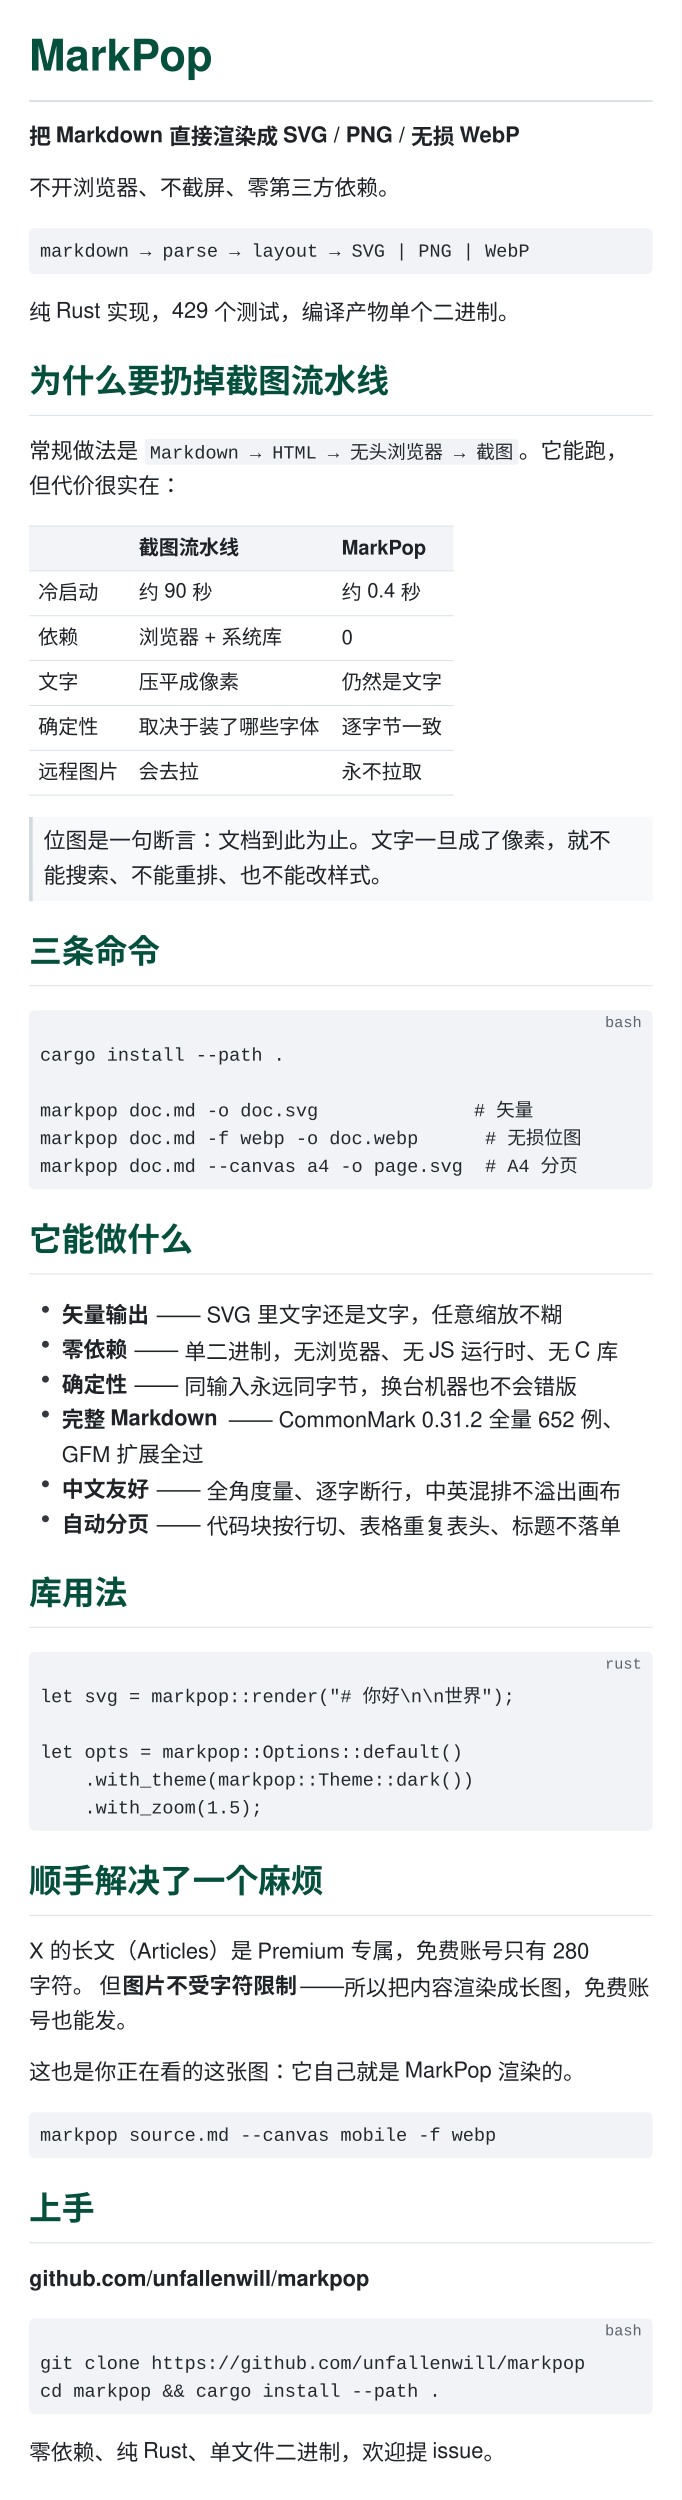
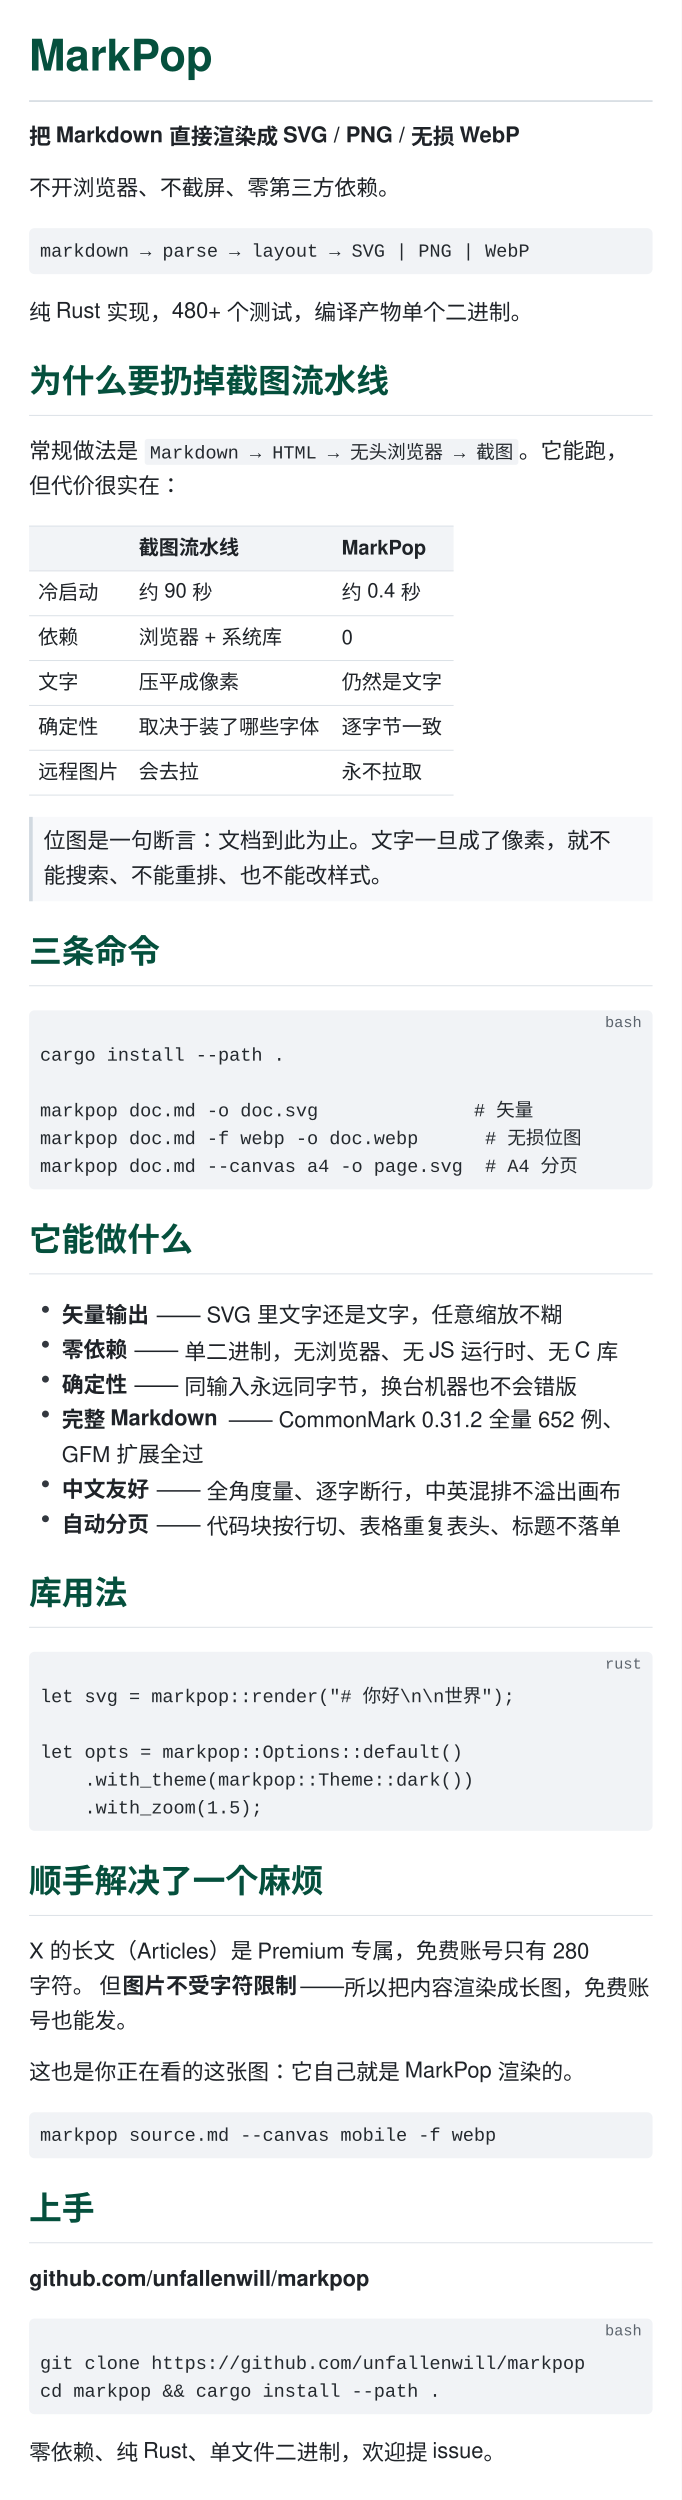
<svg xmlns="http://www.w3.org/2000/svg" role="img" width="750" height="2750.57" viewBox="0 0 750 2750.57" font-family="Segoe UI, -apple-system, Helvetica, Arial, PingFang SC, Hiragino Sans GB, Microsoft YaHei, sans-serif">
  <rect x="0" y="0" width="750" height="2750.57" fill="#ffffff" />
  <text x="32" y="77.6" font-size="48" fill="#05503d" xml:space="preserve" font-weight="bold">MarkPop</text>
  <line x1="32" y1="111.2" x2="718" y2="111.2" stroke="#d8dee4" stroke-width="2" />
  <text x="32" y="158.6" font-size="24" fill="#1f2328" xml:space="preserve" font-weight="bold">把 Markdown 直接渲染成 SVG / PNG / 无损 WebP</text>
  <text x="32" y="215" font-size="24" fill="#1f2328" xml:space="preserve">不开浏览器、不截屏、零第三方依赖。</text>
  <rect x="32" y="251" width="686" height="50.6" rx="6" fill="#f1f3f6" />
  <text x="44" y="282.42" font-size="20.4" fill="#24292e" xml:space="preserve" font-family="Cascadia Code, Consolas, Menlo, Monaco, 'Courier New', monospace">markdown → parse → layout → SVG | PNG | WebP</text>
-   <text x="32" y="352" font-size="24" fill="#1f2328" xml:space="preserve">纯 Rust 实现，429 个测试，编译产物单个二进制。</text>
+   <text x="32" y="352" font-size="24" fill="#1f2328" xml:space="preserve">纯 Rust 实现，480+ 个测试，编译产物单个二进制。</text>
  <text x="32" y="431.8" font-size="36" fill="#05503d" xml:space="preserve" font-weight="bold">为什么要扔掉截图流水线</text>
  <line x1="32" y1="457" x2="718" y2="457" stroke="#d8dee4" stroke-width="1" />
  <text x="32" y="504.4" font-size="24" fill="#1f2328" xml:space="preserve">常规做法是</text>
  <rect x="159.22" y="482.92" width="411.08" height="28.56" rx="3" fill="#f1f3f6" />
  <text x="164.84" y="504.4" font-size="20.4" fill="#24292e" xml:space="preserve" font-family="Cascadia Code, Consolas, Menlo, Monaco, 'Courier New', monospace">Markdown → HTML → 无头浏览器 → 截图</text>
  <text x="570.8" y="504.4" font-size="24" fill="#1f2328" xml:space="preserve">。它能跑，</text>
  <text x="32" y="542.8" font-size="24" fill="#1f2328" xml:space="preserve">但代价很实在：</text>
  <rect x="32" y="578.8" width="467.05" height="49.33" fill="#f2f4f7" />
  <text x="152.62" y="610.09" font-size="22.08" fill="#1f2328" xml:space="preserve" font-weight="bold">截图流水线</text>
  <text x="375.9" y="610.09" font-size="22.08" fill="#1f2328" xml:space="preserve" font-weight="bold">MarkPop</text>
  <line x1="32" y1="578.8" x2="499.05" y2="578.8" stroke="#d8dee4" stroke-width="1" />
  <line x1="32" y1="628.13" x2="499.05" y2="628.13" stroke="#d8dee4" stroke-width="1" />
  <text x="42" y="659.42" font-size="22.08" fill="#1f2328" xml:space="preserve">冷启动</text>
  <text x="152.62" y="659.42" font-size="22.08" fill="#1f2328" xml:space="preserve">约 90 秒</text>
  <text x="375.9" y="659.42" font-size="22.08" fill="#1f2328" xml:space="preserve">约 0.4 秒</text>
  <line x1="32" y1="677.46" x2="499.05" y2="677.46" stroke="#d8dee4" stroke-width="1" />
  <text x="42" y="708.74" font-size="22.08" fill="#1f2328" xml:space="preserve">依赖</text>
  <text x="152.62" y="708.74" font-size="22.08" fill="#1f2328" xml:space="preserve">浏览器 + 系统库</text>
  <text x="375.9" y="708.74" font-size="22.08" fill="#1f2328" xml:space="preserve">0</text>
  <line x1="32" y1="726.78" x2="499.05" y2="726.78" stroke="#d8dee4" stroke-width="1" />
  <text x="42" y="758.07" font-size="22.08" fill="#1f2328" xml:space="preserve">文字</text>
  <text x="152.62" y="758.07" font-size="22.08" fill="#1f2328" xml:space="preserve">压平成像素</text>
  <text x="375.9" y="758.07" font-size="22.08" fill="#1f2328" xml:space="preserve">仍然是文字</text>
  <line x1="32" y1="776.11" x2="499.05" y2="776.11" stroke="#d8dee4" stroke-width="1" />
  <text x="42" y="807.4" font-size="22.08" fill="#1f2328" xml:space="preserve">确定性</text>
  <text x="152.62" y="807.4" font-size="22.08" fill="#1f2328" xml:space="preserve">取决于装了哪些字体</text>
  <text x="375.9" y="807.4" font-size="22.08" fill="#1f2328" xml:space="preserve">逐字节一致</text>
  <line x1="32" y1="825.44" x2="499.05" y2="825.44" stroke="#d8dee4" stroke-width="1" />
  <text x="42" y="856.73" font-size="22.08" fill="#1f2328" xml:space="preserve">远程图片</text>
  <text x="152.62" y="856.73" font-size="22.08" fill="#1f2328" xml:space="preserve">会去拉</text>
  <text x="375.9" y="856.73" font-size="22.08" fill="#1f2328" xml:space="preserve">永不拉取</text>
  <line x1="32" y1="874.77" x2="499.05" y2="874.77" stroke="#d8dee4" stroke-width="1" />
  <rect x="32" y="898.77" width="686" height="92.8" fill="#f8f9fb" />
  <rect x="32" y="898.77" width="4" height="92.8" fill="#d1d9e0" />
  <text x="48" y="933.17" font-size="24" fill="#1f2328" xml:space="preserve">位图是一句断言：文档到此为止。文字一旦成了像素，就不</text>
  <text x="48" y="971.57" font-size="24" fill="#1f2328" xml:space="preserve">能搜索、不能重排、也不能改样式。</text>
  <text x="32" y="1059.37" font-size="36" fill="#05503d" xml:space="preserve" font-weight="bold">三条命令</text>
  <line x1="32" y1="1084.57" x2="718" y2="1084.57" stroke="#d8dee4" stroke-width="1" />
  <rect x="32" y="1111.57" width="686" height="197" rx="6" fill="#f1f3f6" />
  <text x="665.68" y="1130.01" font-size="16.8" fill="#5b636c" xml:space="preserve" font-family="Cascadia Code, Consolas, Menlo, Monaco, 'Courier New', monospace">bash</text>
  <text x="44" y="1166.99" font-size="20.4" fill="#24292e" xml:space="preserve" font-family="Cascadia Code, Consolas, Menlo, Monaco, 'Courier New', monospace">cargo install --path .</text>
  <text x="44" y="1228.19" font-size="20.4" fill="#24292e" xml:space="preserve" font-family="Cascadia Code, Consolas, Menlo, Monaco, 'Courier New', monospace">markpop doc.md -o doc.svg              # 矢量</text>
  <text x="44" y="1258.79" font-size="20.4" fill="#24292e" xml:space="preserve" font-family="Cascadia Code, Consolas, Menlo, Monaco, 'Courier New', monospace">markpop doc.md -f webp -o doc.webp      # 无损位图</text>
  <text x="44" y="1289.39" font-size="20.4" fill="#24292e" xml:space="preserve" font-family="Cascadia Code, Consolas, Menlo, Monaco, 'Courier New', monospace">markpop doc.md --canvas a4 -o page.svg  # A4 分页</text>
  <text x="32" y="1376.37" font-size="36" fill="#05503d" xml:space="preserve" font-weight="bold">它能做什么</text>
  <line x1="32" y1="1401.57" x2="718" y2="1401.57" stroke="#d8dee4" stroke-width="1" />
  <rect x="46.16" y="1436.73" width="7.68" height="7.68" rx="3.84" fill="#33383f" />
  <text x="68" y="1454.97" font-size="24" fill="#1f2328" xml:space="preserve" font-weight="bold">矢量输出</text>
  <text x="165.92" y="1454.97" font-size="24" fill="#1f2328" xml:space="preserve"> —— SVG 里文字还是文字，任意缩放不糊</text>
  <rect x="46.16" y="1475.13" width="7.68" height="7.68" rx="3.84" fill="#33383f" />
  <text x="68" y="1493.37" font-size="24" fill="#1f2328" xml:space="preserve" font-weight="bold">零依赖</text>
  <text x="141.44" y="1493.37" font-size="24" fill="#1f2328" xml:space="preserve"> —— 单二进制，无浏览器、无 JS 运行时、无 C 库</text>
  <rect x="46.16" y="1513.53" width="7.68" height="7.68" rx="3.84" fill="#33383f" />
  <text x="68" y="1531.77" font-size="24" fill="#1f2328" xml:space="preserve" font-weight="bold">确定性</text>
  <text x="141.44" y="1531.77" font-size="24" fill="#1f2328" xml:space="preserve"> —— 同输入永远同字节，换台机器也不会错版</text>
  <rect x="46.16" y="1551.93" width="7.68" height="7.68" rx="3.84" fill="#33383f" />
  <text x="68" y="1570.17" font-size="24" fill="#1f2328" xml:space="preserve" font-weight="bold">完整 Markdown</text>
  <text x="245.24" y="1570.17" font-size="24" fill="#1f2328" xml:space="preserve"> —— CommonMark 0.31.2 全量 652 例、</text>
  <text x="68" y="1608.57" font-size="24" fill="#1f2328" xml:space="preserve">GFM 扩展全过</text>
  <rect x="46.16" y="1628.73" width="7.68" height="7.68" rx="3.84" fill="#33383f" />
  <text x="68" y="1646.97" font-size="24" fill="#1f2328" xml:space="preserve" font-weight="bold">中文友好</text>
  <text x="165.92" y="1646.97" font-size="24" fill="#1f2328" xml:space="preserve"> —— 全角度量、逐字断行，中英混排不溢出画布</text>
  <rect x="46.16" y="1667.13" width="7.68" height="7.68" rx="3.84" fill="#33383f" />
  <text x="68" y="1685.37" font-size="24" fill="#1f2328" xml:space="preserve" font-weight="bold">自动分页</text>
  <text x="165.92" y="1685.37" font-size="24" fill="#1f2328" xml:space="preserve"> —— 代码块按行切、表格重复表头、标题不落单</text>
  <text x="32" y="1765.17" font-size="36" fill="#05503d" xml:space="preserve" font-weight="bold">库用法</text>
  <line x1="32" y1="1790.37" x2="718" y2="1790.37" stroke="#d8dee4" stroke-width="1" />
  <rect x="32" y="1817.37" width="686" height="197" rx="6" fill="#f1f3f6" />
  <text x="665.68" y="1835.81" font-size="16.8" fill="#5b636c" xml:space="preserve" font-family="Cascadia Code, Consolas, Menlo, Monaco, 'Courier New', monospace">rust</text>
  <text x="44" y="1872.79" font-size="20.4" fill="#24292e" xml:space="preserve" font-family="Cascadia Code, Consolas, Menlo, Monaco, 'Courier New', monospace">let svg = markpop::render("# 你好\n\n世界");</text>
  <text x="44" y="1933.99" font-size="20.4" fill="#24292e" xml:space="preserve" font-family="Cascadia Code, Consolas, Menlo, Monaco, 'Courier New', monospace">let opts = markpop::Options::default()</text>
  <text x="44" y="1964.59" font-size="20.4" fill="#24292e" xml:space="preserve" font-family="Cascadia Code, Consolas, Menlo, Monaco, 'Courier New', monospace">    .with_theme(markpop::Theme::dark())</text>
  <text x="44" y="1995.19" font-size="20.4" fill="#24292e" xml:space="preserve" font-family="Cascadia Code, Consolas, Menlo, Monaco, 'Courier New', monospace">    .with_zoom(1.5);</text>
  <text x="32" y="2082.17" font-size="36" fill="#05503d" xml:space="preserve" font-weight="bold">顺手解决了一个麻烦</text>
  <line x1="32" y1="2107.37" x2="718" y2="2107.37" stroke="#d8dee4" stroke-width="1" />
  <text x="32" y="2154.77" font-size="24" fill="#1f2328" xml:space="preserve">X 的长文（Articles）是 Premium 专属，免费账号只有 280</text>
  <text x="32" y="2193.17" font-size="24" fill="#1f2328" xml:space="preserve">字符。 但</text>
  <text x="134.72" y="2193.17" font-size="24" fill="#1f2328" xml:space="preserve" font-weight="bold">图片不受字符限制</text>
  <text x="330.56" y="2193.17" font-size="24" fill="#1f2328" xml:space="preserve">——所以把内容渲染成长图，免费账</text>
  <text x="32" y="2231.57" font-size="24" fill="#1f2328" xml:space="preserve">号也能发。</text>
  <text x="32" y="2287.97" font-size="24" fill="#1f2328" xml:space="preserve">这也是你正在看的这张图：它自己就是 MarkPop 渲染的。</text>
  <rect x="32" y="2323.97" width="686" height="50.6" rx="6" fill="#f1f3f6" />
  <text x="44" y="2355.39" font-size="20.4" fill="#24292e" xml:space="preserve" font-family="Cascadia Code, Consolas, Menlo, Monaco, 'Courier New', monospace">markpop source.md --canvas mobile -f webp</text>
  <text x="32" y="2442.37" font-size="36" fill="#05503d" xml:space="preserve" font-weight="bold">上手</text>
  <line x1="32" y1="2467.57" x2="718" y2="2467.57" stroke="#d8dee4" stroke-width="1" />
  <text x="32" y="2514.97" font-size="24" fill="#1f2328" xml:space="preserve" font-weight="bold">github.com/unfallenwill/markpop</text>
  <rect x="32" y="2550.97" width="686" height="105.2" rx="6" fill="#f1f3f6" />
  <text x="665.68" y="2569.41" font-size="16.8" fill="#5b636c" xml:space="preserve" font-family="Cascadia Code, Consolas, Menlo, Monaco, 'Courier New', monospace">bash</text>
  <text x="44" y="2606.39" font-size="20.4" fill="#24292e" xml:space="preserve" font-family="Cascadia Code, Consolas, Menlo, Monaco, 'Courier New', monospace">git clone https://github.com/unfallenwill/markpop</text>
  <text x="44" y="2636.99" font-size="20.4" fill="#24292e" xml:space="preserve" font-family="Cascadia Code, Consolas, Menlo, Monaco, 'Courier New', monospace">cd markpop &amp;&amp; cargo install --path .</text>
  <text x="32" y="2706.57" font-size="24" fill="#1f2328" xml:space="preserve">零依赖、纯 Rust、单文件二进制，欢迎提 issue。</text>
</svg>
